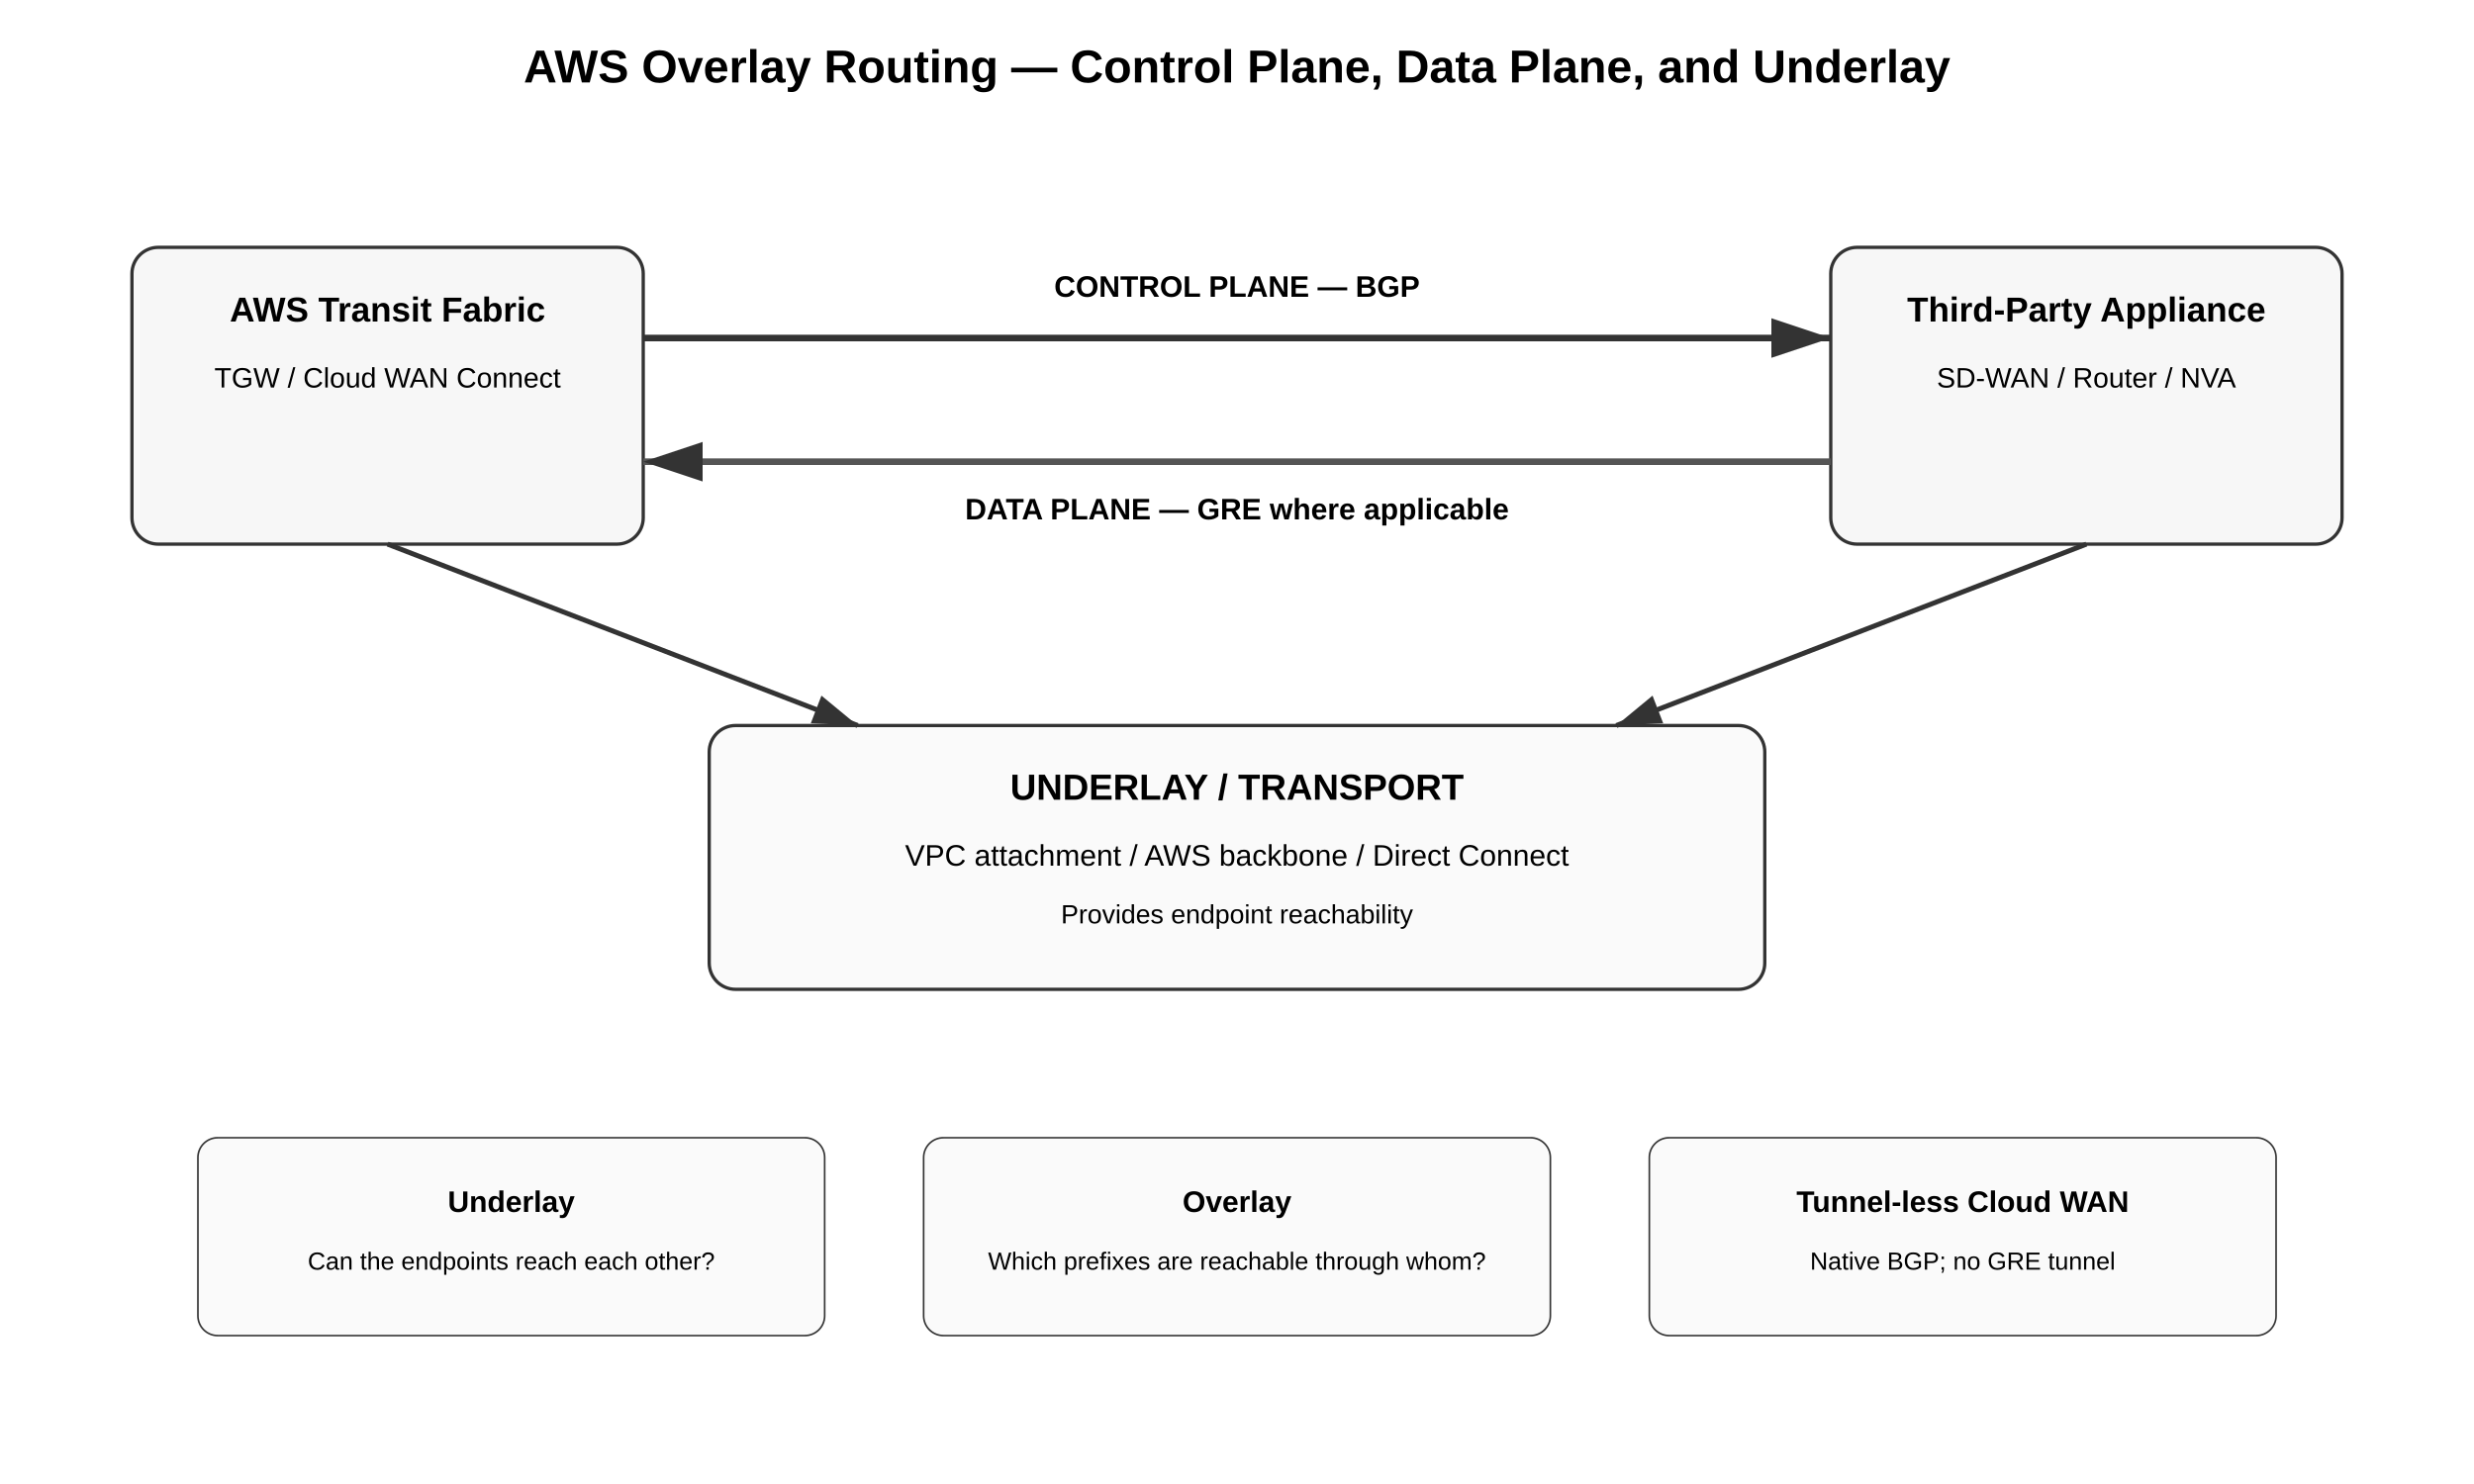
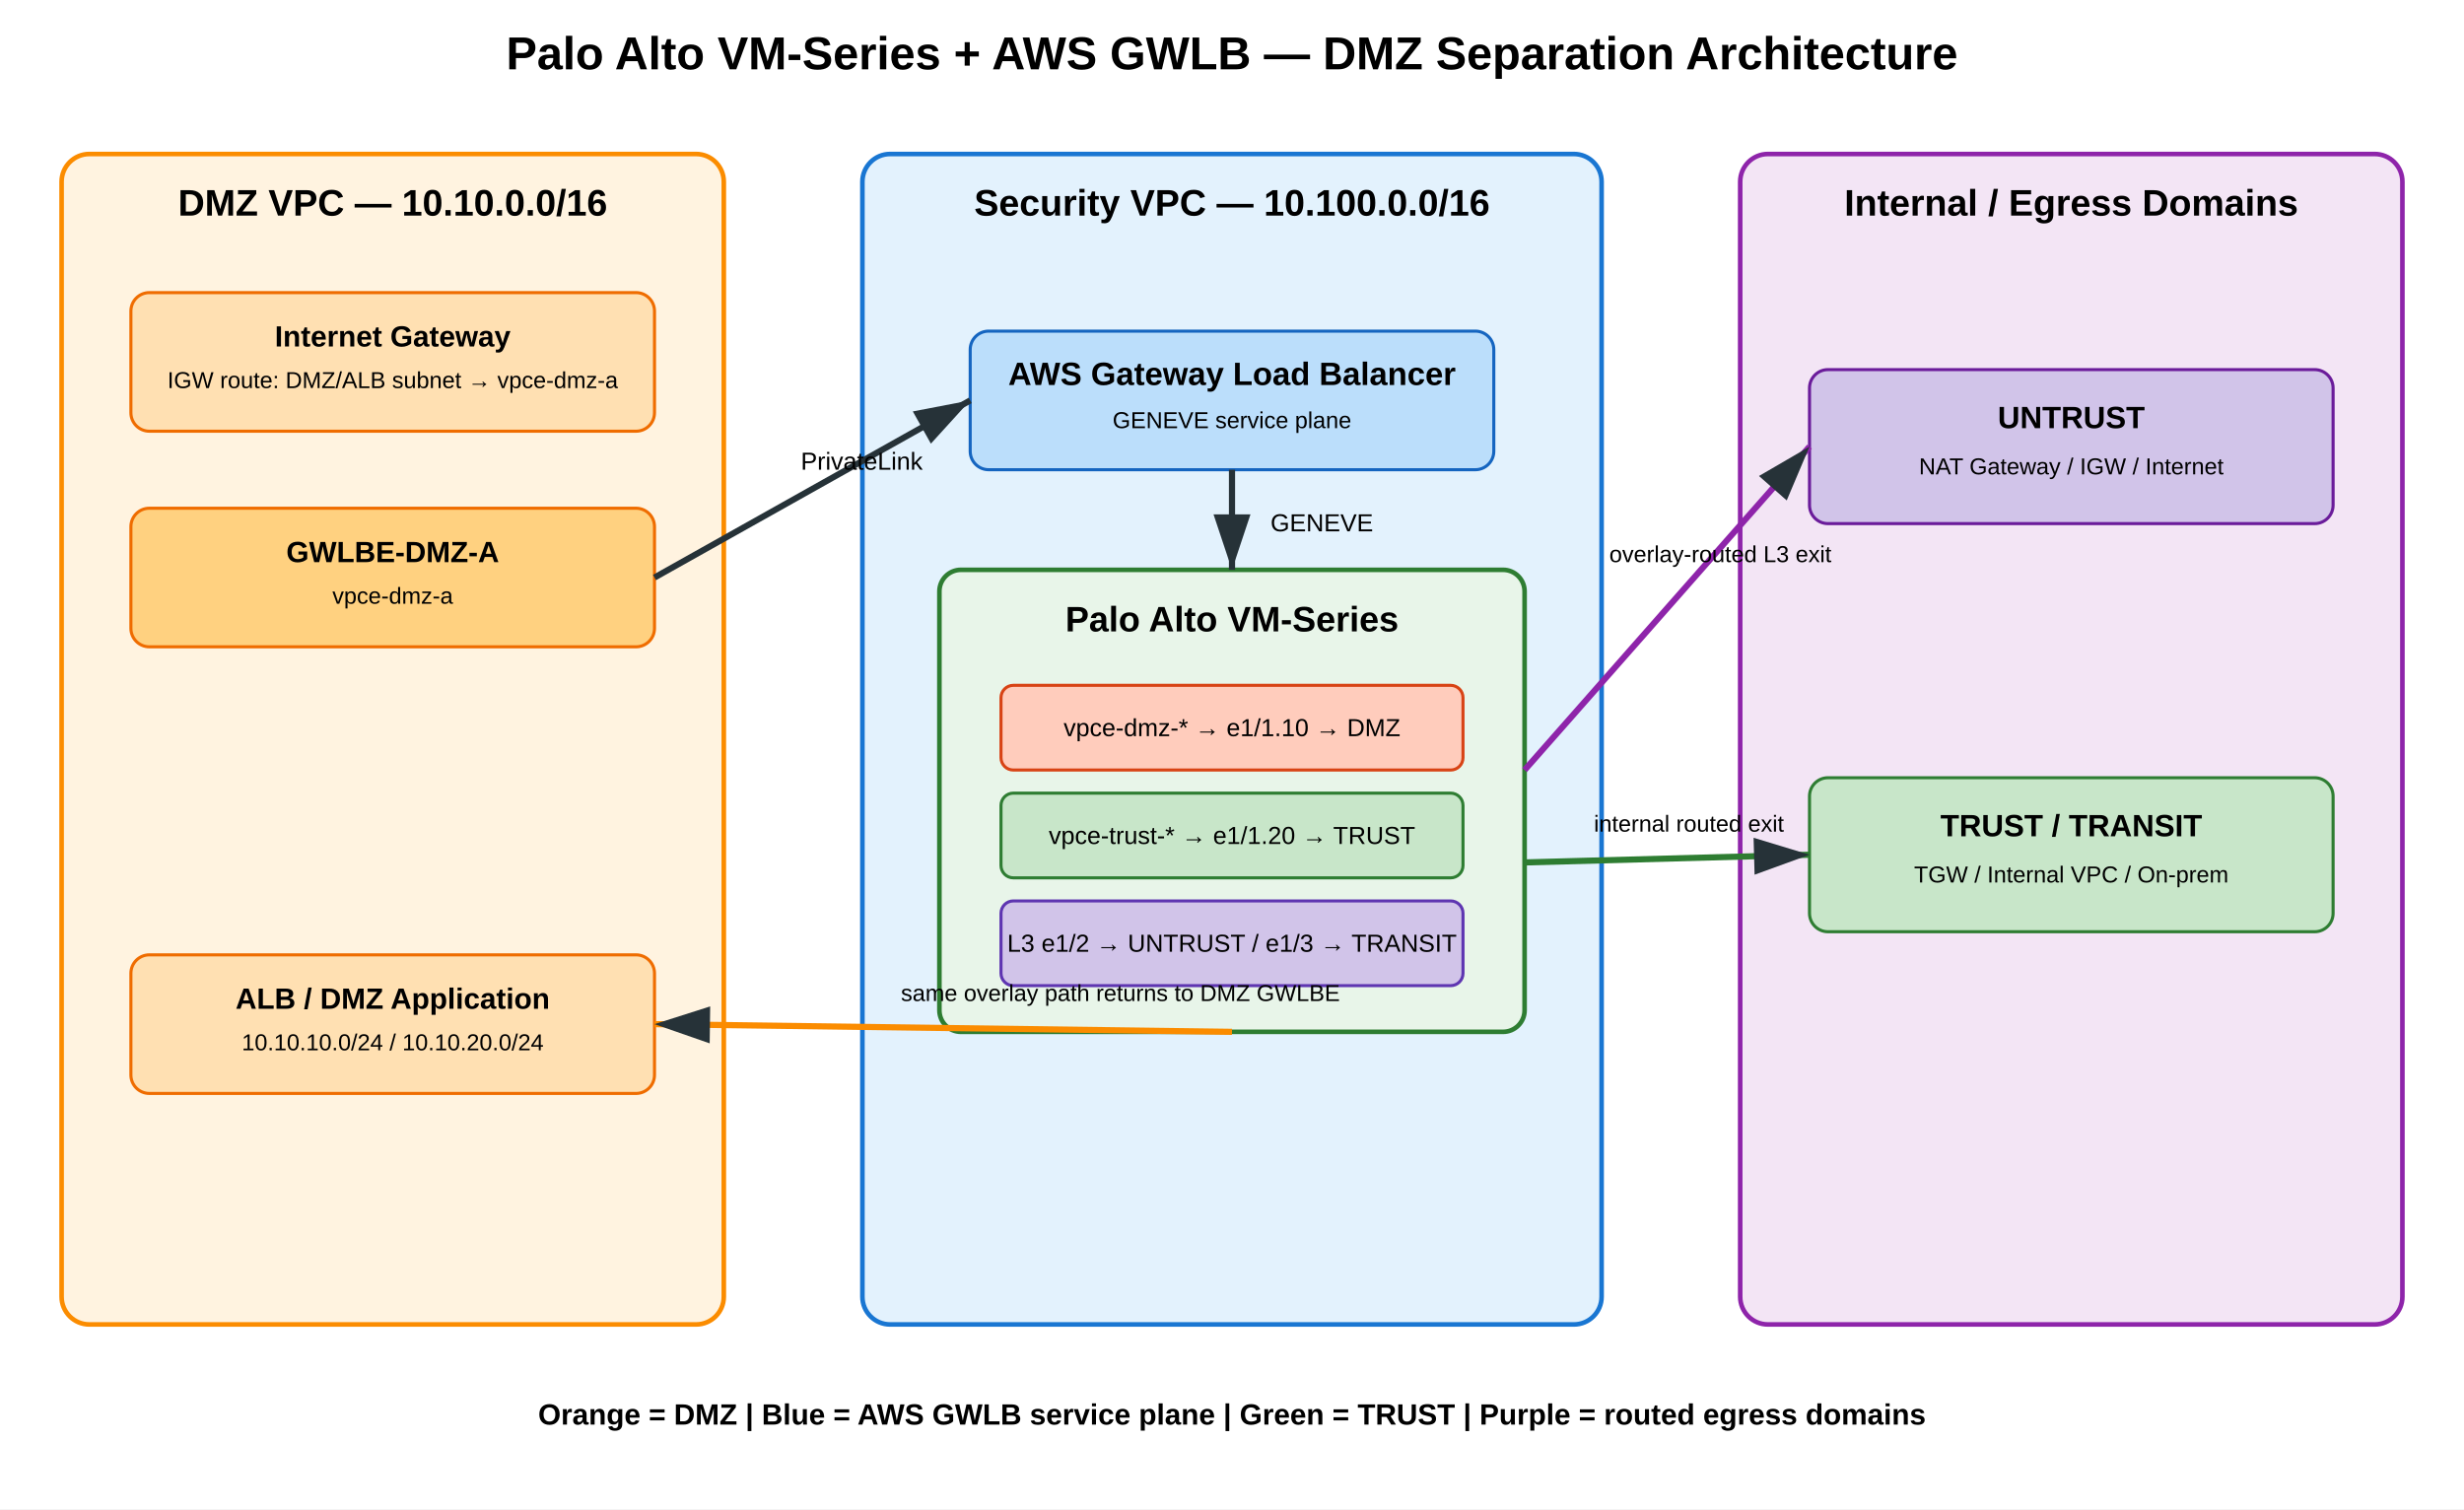
- <svg xmlns="http://www.w3.org/2000/svg" width="1500" height="900" viewBox="0 0 1500 900">
+ <svg xmlns="http://www.w3.org/2000/svg" width="1600" height="980" viewBox="0 0 1600 980">
  <defs>
-     <marker id="a" markerWidth="10" markerHeight="10" refX="9" refY="3" orient="auto">
-       <path d="M0,0 L0,6 L9,3 z" fill="#333" />
+     <marker id="arr" markerWidth="10" markerHeight="10" refX="9" refY="3" orient="auto">
+       <path d="M0,0 L0,6 L9,3 z" fill="#263238" />
    </marker>
  </defs>
-   <rect width="1500" height="900" fill="white" />
-   <text x="750" y="50" text-anchor="middle" font-family="Arial" font-size="28" font-weight="bold">AWS Overlay Routing — Control Plane, Data Plane, and Underlay</text>
-   <rect x="80" y="150" width="310" height="180" rx="16" fill="#f7f7f7" stroke="#333" stroke-width="2" />
-   <text x="235" y="195" text-anchor="middle" font-family="Arial" font-size="21" font-weight="bold">AWS Transit Fabric</text>
-   <text x="235" y="235" text-anchor="middle" font-family="Arial" font-size="17">TGW / Cloud WAN Connect</text>
-   <rect x="1110" y="150" width="310" height="180" rx="16" fill="#f7f7f7" stroke="#333" stroke-width="2" />
-   <text x="1265" y="195" text-anchor="middle" font-family="Arial" font-size="21" font-weight="bold">Third-Party Appliance</text>
-   <text x="1265" y="235" text-anchor="middle" font-family="Arial" font-size="17">SD-WAN / Router / NVA</text>
-   <line x1="390" y1="205" x2="1110" y2="205" stroke="#333" stroke-width="4" marker-end="url(#a)" />
-   <text x="750" y="180" text-anchor="middle" font-family="Arial" font-size="18" font-weight="bold">CONTROL PLANE — BGP</text>
-   <line x1="1110" y1="280" x2="390" y2="280" stroke="#555" stroke-width="4" marker-end="url(#a)" />
-   <text x="750" y="315" text-anchor="middle" font-family="Arial" font-size="18" font-weight="bold">DATA PLANE — GRE where applicable</text>
-   <rect x="430" y="440" width="640" height="160" rx="16" fill="#fafafa" stroke="#333" stroke-width="2" />
-   <text x="750" y="485" text-anchor="middle" font-family="Arial" font-size="22" font-weight="bold">UNDERLAY / TRANSPORT</text>
-   <text x="750" y="525" text-anchor="middle" font-family="Arial" font-size="18">VPC attachment / AWS backbone / Direct Connect</text>
-   <text x="750" y="560" text-anchor="middle" font-family="Arial" font-size="16">Provides endpoint reachability</text>
-   <line x1="235" y1="330" x2="520" y2="440" stroke="#333" stroke-width="3" marker-end="url(#a)" />
-   <line x1="1265" y1="330" x2="980" y2="440" stroke="#333" stroke-width="3" marker-end="url(#a)" />
-   <rect x="120" y="690" width="380" height="120" rx="12" fill="#fafafa" stroke="#333" />
-   <text x="310" y="735" text-anchor="middle" font-family="Arial" font-size="18" font-weight="bold">Underlay</text>
-   <text x="310" y="770" text-anchor="middle" font-family="Arial" font-size="15">Can the endpoints reach each other?</text>
-   <rect x="560" y="690" width="380" height="120" rx="12" fill="#fafafa" stroke="#333" />
-   <text x="750" y="735" text-anchor="middle" font-family="Arial" font-size="18" font-weight="bold">Overlay</text>
-   <text x="750" y="770" text-anchor="middle" font-family="Arial" font-size="15">Which prefixes are reachable through whom?</text>
-   <rect x="1000" y="690" width="380" height="120" rx="12" fill="#fafafa" stroke="#333" />
-   <text x="1190" y="735" text-anchor="middle" font-family="Arial" font-size="18" font-weight="bold">Tunnel-less Cloud WAN</text>
-   <text x="1190" y="770" text-anchor="middle" font-family="Arial" font-size="15">Native BGP; no GRE tunnel</text>
+   <rect width="1600" height="980" fill="#ffffff" />
+   <text x="800" y="45" text-anchor="middle" font-family="Arial" font-size="30" font-weight="bold">Palo Alto VM-Series + AWS GWLB — DMZ Separation Architecture</text>
+   <rect x="40" y="100" width="430" height="760" rx="18" fill="#FFF3E0" stroke="#FB8C00" stroke-width="3" />
+   <text x="255" y="140" text-anchor="middle" font-family="Arial" font-size="24" font-weight="bold">DMZ VPC — 10.10.0.0/16</text>
+   <rect x="85" y="190" width="340" height="90" rx="12" fill="#FFE0B2" stroke="#EF6C00" stroke-width="2" />
+   <text x="255" y="225" text-anchor="middle" font-family="Arial" font-size="19" font-weight="bold">Internet Gateway</text>
+   <text x="255" y="252" text-anchor="middle" font-family="Arial" font-size="15">IGW route: DMZ/ALB subnet → vpce-dmz-a</text>
+   <rect x="85" y="330" width="340" height="90" rx="12" fill="#FFD180" stroke="#EF6C00" stroke-width="2" />
+   <text x="255" y="365" text-anchor="middle" font-family="Arial" font-size="19" font-weight="bold">GWLBE-DMZ-A</text>
+   <text x="255" y="392" text-anchor="middle" font-family="Arial" font-size="15">vpce-dmz-a</text>
+   <rect x="85" y="620" width="340" height="90" rx="12" fill="#FFE0B2" stroke="#EF6C00" stroke-width="2" />
+   <text x="255" y="655" text-anchor="middle" font-family="Arial" font-size="19" font-weight="bold">ALB / DMZ Application</text>
+   <text x="255" y="682" text-anchor="middle" font-family="Arial" font-size="15">10.10.10.0/24 / 10.10.20.0/24</text>
+   <rect x="560" y="100" width="480" height="760" rx="18" fill="#E3F2FD" stroke="#1976D2" stroke-width="3" />
+   <text x="800" y="140" text-anchor="middle" font-family="Arial" font-size="24" font-weight="bold">Security VPC — 10.100.0.0/16</text>
+   <rect x="630" y="215" width="340" height="90" rx="12" fill="#BBDEFB" stroke="#1565C0" stroke-width="2" />
+   <text x="800" y="250" text-anchor="middle" font-family="Arial" font-size="21" font-weight="bold">AWS Gateway Load Balancer</text>
+   <text x="800" y="278" text-anchor="middle" font-family="Arial" font-size="15">GENEVE service plane</text>
+   <rect x="610" y="370" width="380" height="300" rx="14" fill="#E8F5E9" stroke="#2E7D32" stroke-width="3" />
+   <text x="800" y="410" text-anchor="middle" font-family="Arial" font-size="23" font-weight="bold">Palo Alto VM-Series</text>
+   <rect x="650" y="445" width="300" height="55" rx="8" fill="#FFCCBC" stroke="#D84315" stroke-width="2" />
+   <text x="800" y="478" text-anchor="middle" font-family="Arial" font-size="16">vpce-dmz-* → e1/1.10 → DMZ</text>
+   <rect x="650" y="515" width="300" height="55" rx="8" fill="#C8E6C9" stroke="#2E7D32" stroke-width="2" />
+   <text x="800" y="548" text-anchor="middle" font-family="Arial" font-size="16">vpce-trust-* → e1/1.20 → TRUST</text>
+   <rect x="650" y="585" width="300" height="55" rx="8" fill="#D1C4E9" stroke="#5E35B1" stroke-width="2" />
+   <text x="800" y="618" text-anchor="middle" font-family="Arial" font-size="16">L3 e1/2 → UNTRUST / e1/3 → TRANSIT</text>
+   <rect x="1130" y="100" width="430" height="760" rx="18" fill="#F3E5F5" stroke="#8E24AA" stroke-width="3" />
+   <text x="1345" y="140" text-anchor="middle" font-family="Arial" font-size="24" font-weight="bold">Internal / Egress Domains</text>
+   <rect x="1175" y="240" width="340" height="100" rx="12" fill="#D1C4E9" stroke="#6A1B9A" stroke-width="2" />
+   <text x="1345" y="278" text-anchor="middle" font-family="Arial" font-size="20" font-weight="bold">UNTRUST</text>
+   <text x="1345" y="308" text-anchor="middle" font-family="Arial" font-size="15">NAT Gateway / IGW / Internet</text>
+   <rect x="1175" y="505" width="340" height="100" rx="12" fill="#C8E6C9" stroke="#2E7D32" stroke-width="2" />
+   <text x="1345" y="543" text-anchor="middle" font-family="Arial" font-size="20" font-weight="bold">TRUST / TRANSIT</text>
+   <text x="1345" y="573" text-anchor="middle" font-family="Arial" font-size="15">TGW / Internal VPC / On-prem</text>
+   <line x1="425" y1="375" x2="630" y2="260" stroke="#263238" stroke-width="4" marker-end="url(#arr)" />
+   <text x="520" y="305" font-family="Arial" font-size="16">PrivateLink</text>
+   <line x1="800" y1="305" x2="800" y2="370" stroke="#263238" stroke-width="4" marker-end="url(#arr)" />
+   <text x="825" y="345" font-family="Arial" font-size="16">GENEVE</text>
+   <line x1="990" y1="500" x2="1175" y2="290" stroke="#8E24AA" stroke-width="4" marker-end="url(#arr)" />
+   <text x="1045" y="365" font-family="Arial" font-size="15">overlay-routed L3 exit</text>
+   <line x1="990" y1="560" x2="1175" y2="555" stroke="#2E7D32" stroke-width="4" marker-end="url(#arr)" />
+   <text x="1035" y="540" font-family="Arial" font-size="15">internal routed exit</text>
+   <line x1="800" y1="670" x2="425" y2="665" stroke="#FB8C00" stroke-width="4" marker-end="url(#arr)" />
+   <text x="585" y="650" font-family="Arial" font-size="15">same overlay path returns to DMZ GWLBE</text>
+   <text x="800" y="925" text-anchor="middle" font-family="Arial" font-size="19" font-weight="bold">Orange = DMZ | Blue = AWS GWLB service plane | Green = TRUST | Purple = routed egress domains</text>
</svg>
